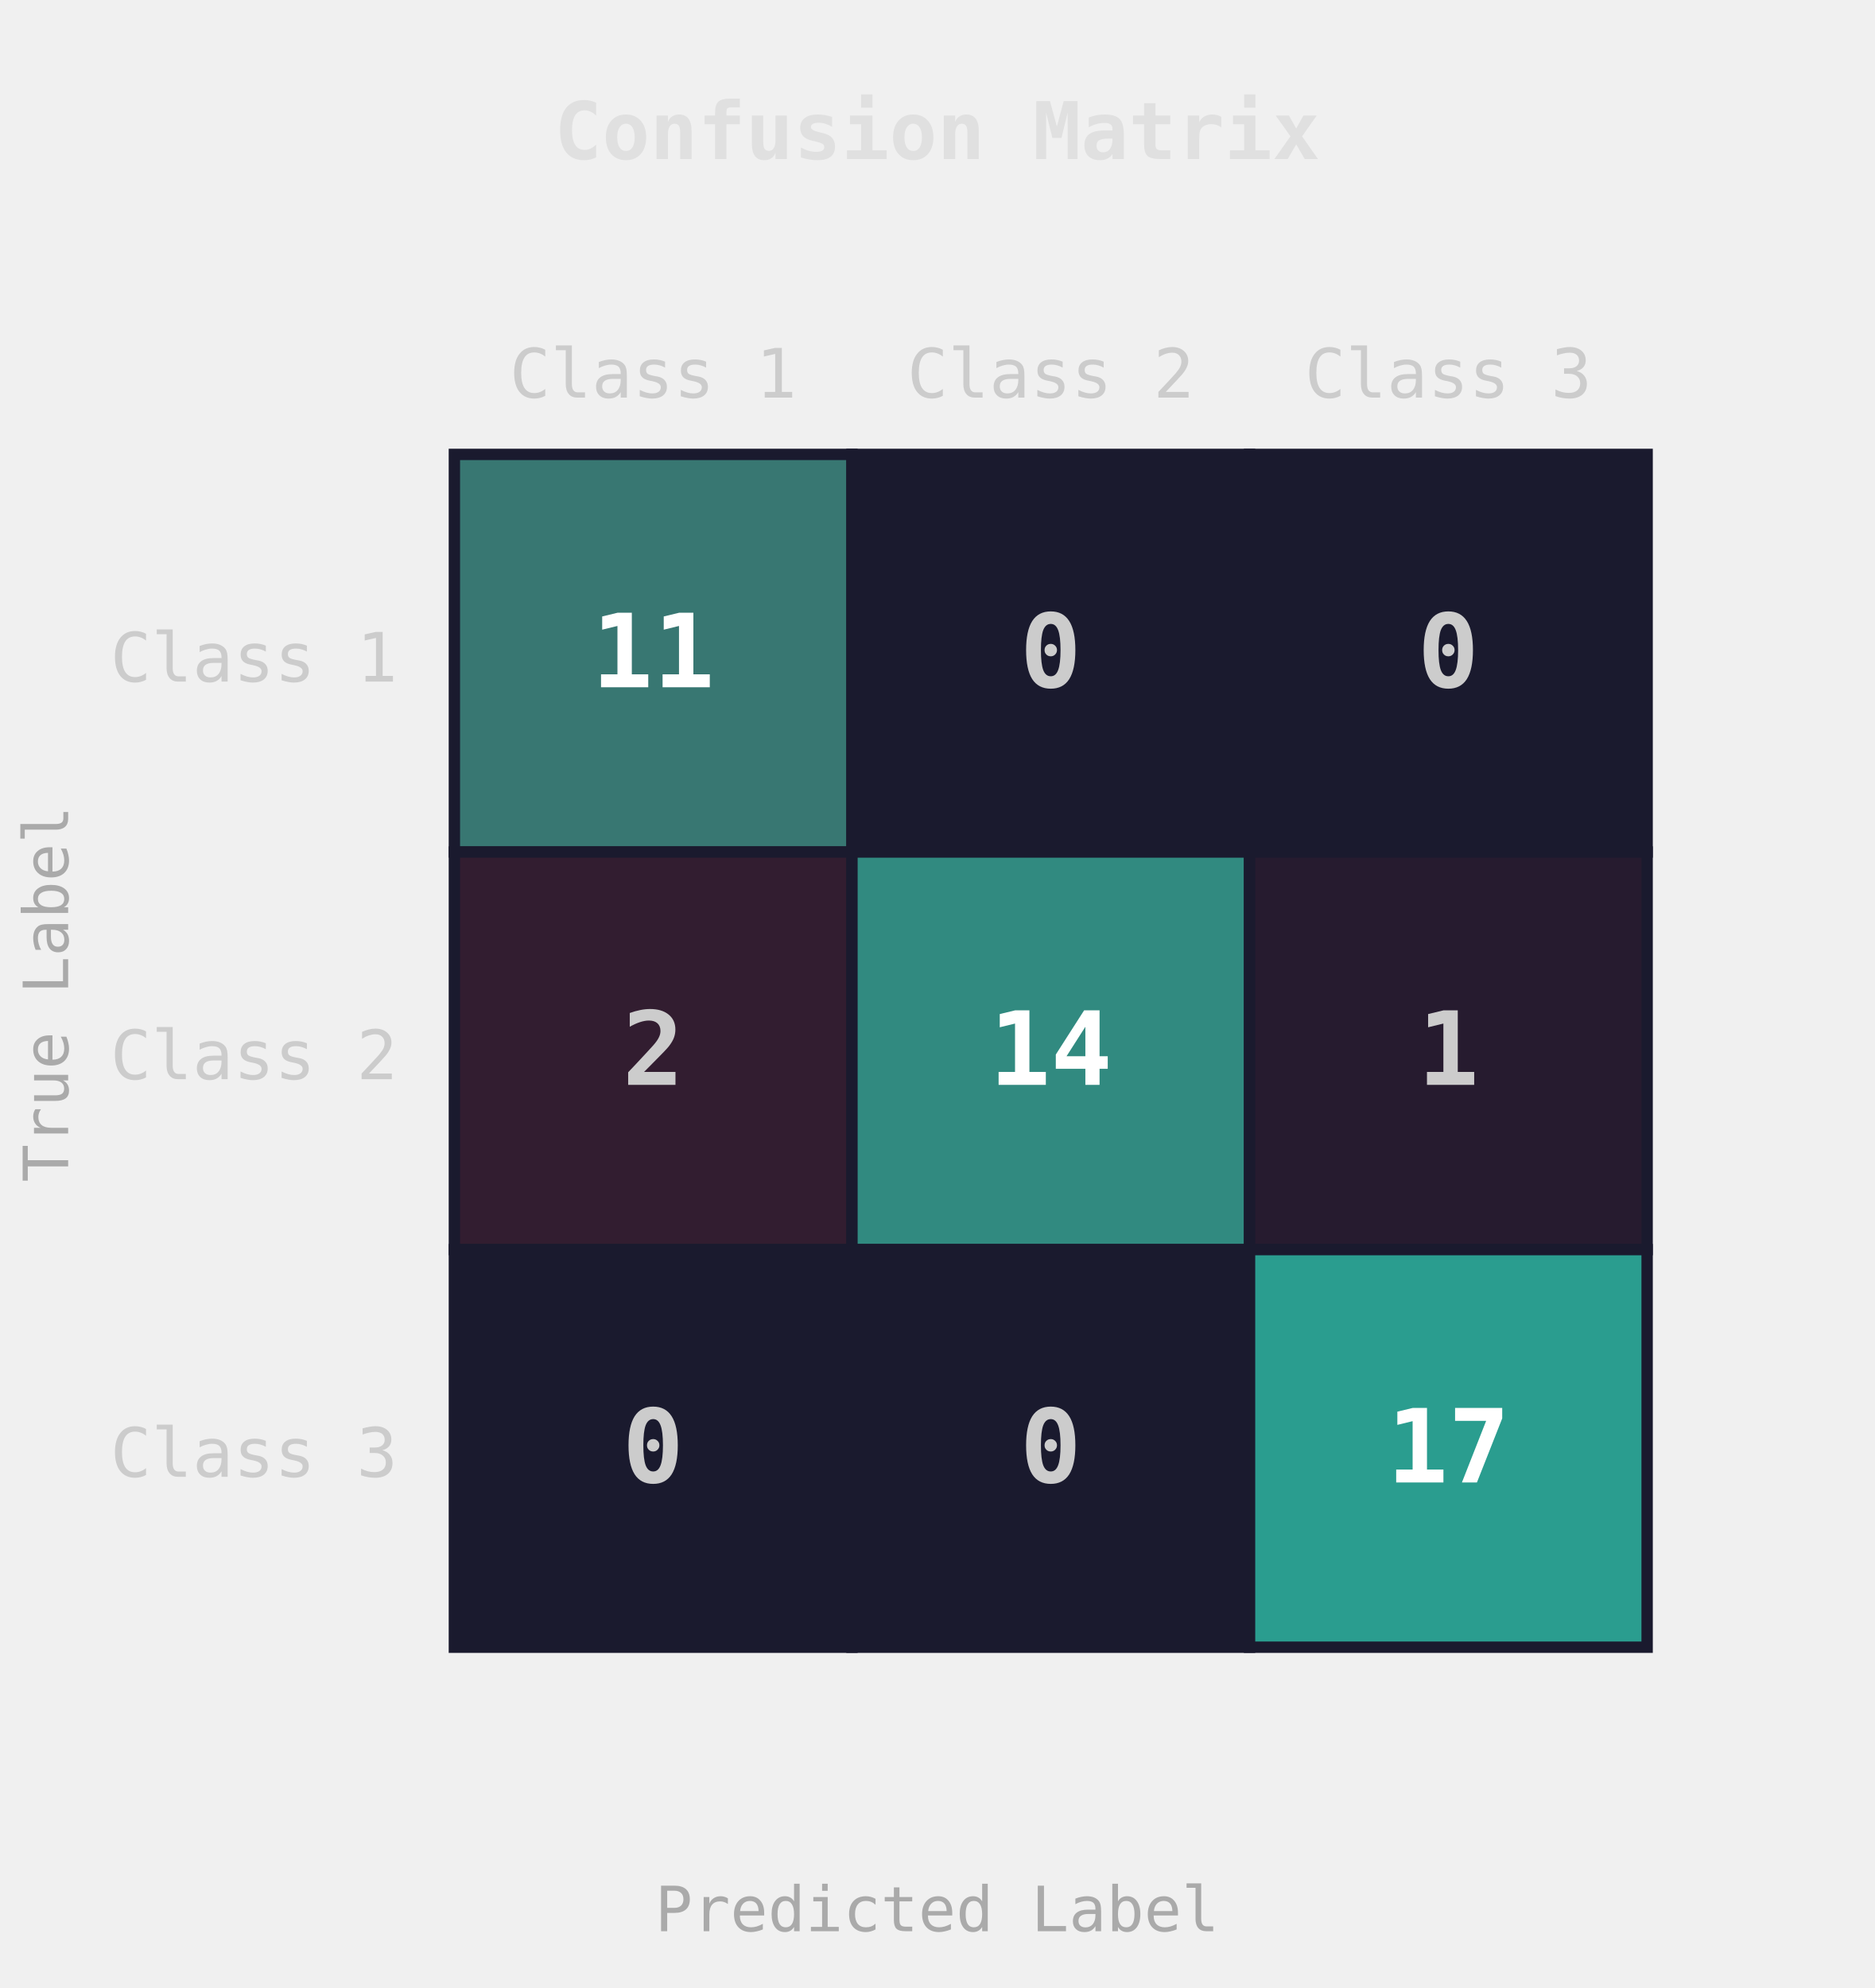
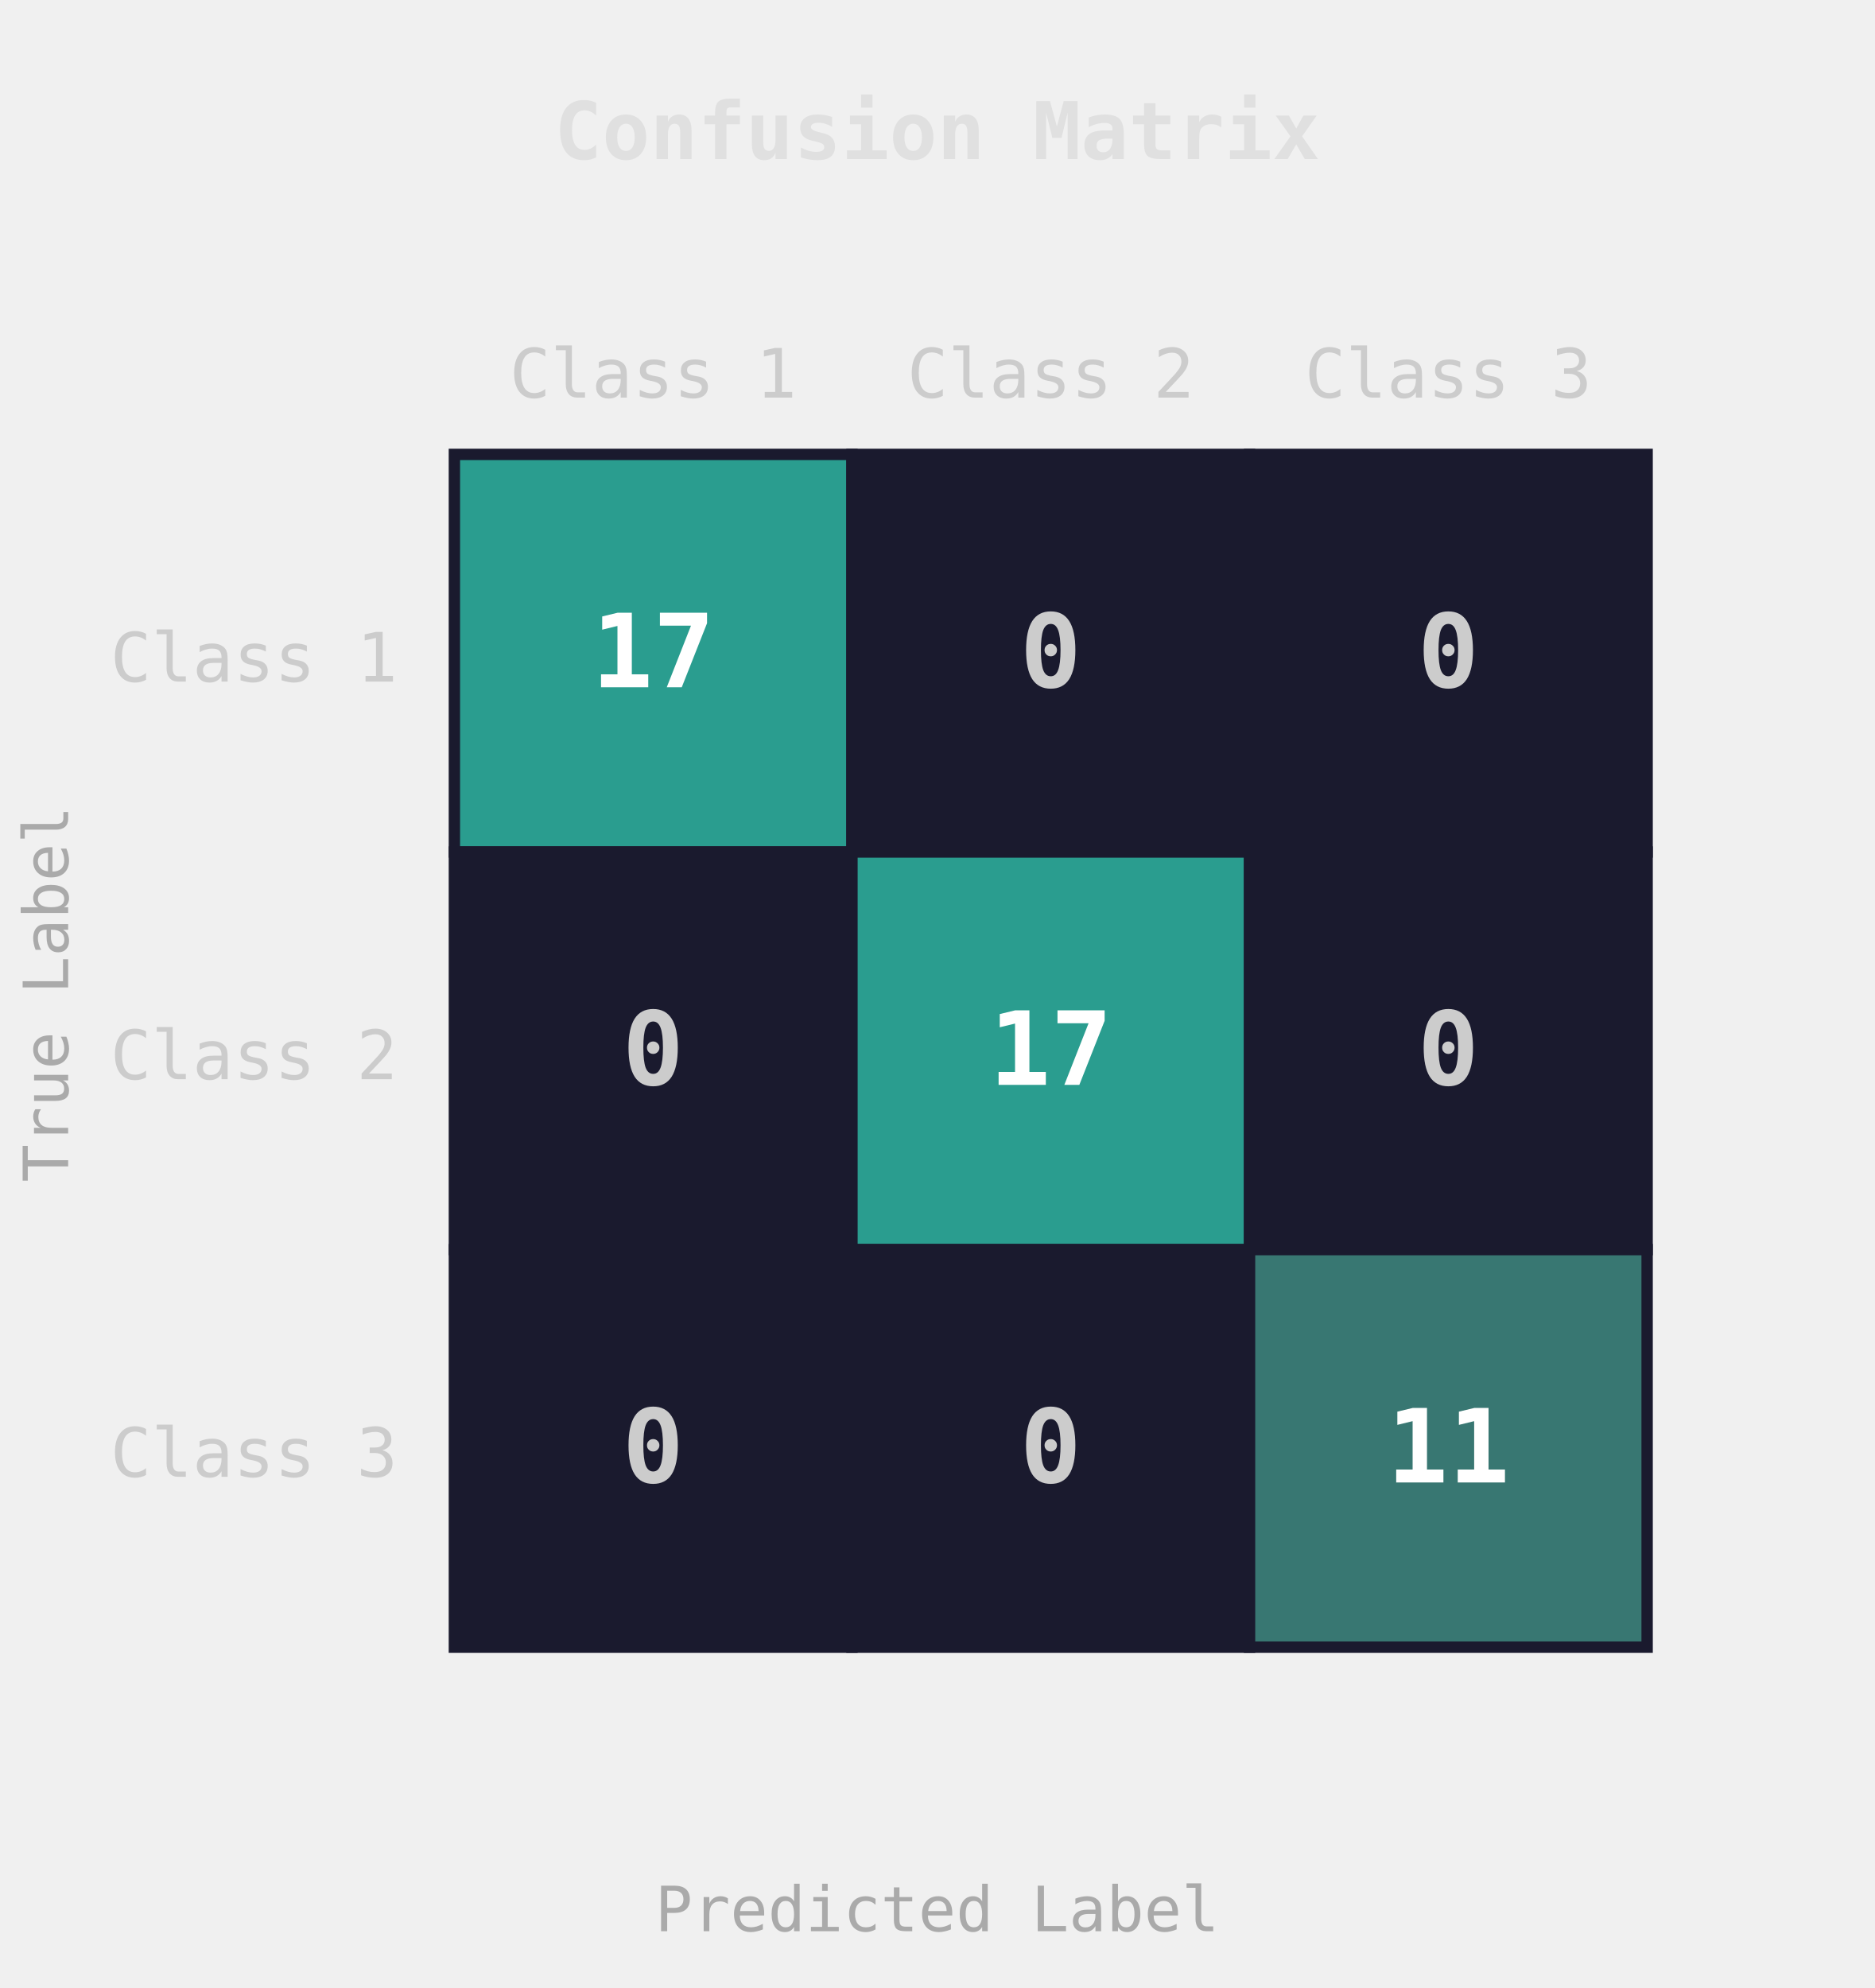
<svg xmlns="http://www.w3.org/2000/svg" width="330" height="350" style="background:#1a1a2e;font-family:monospace;">
  <text x="165" y="28" text-anchor="middle" fill="#e0e0e0" font-size="14" font-weight="bold">Confusion Matrix</text>
  <text x="165" y="340" text-anchor="middle" fill="#aaa" font-size="11">Predicted Label</text>
  <text x="12" y="175" text-anchor="middle" fill="#aaa" font-size="11" transform="rotate(-90,12,175)">True Label</text>
  <text x="115" y="70" text-anchor="middle" fill="#ccc" font-size="12">Class 1</text>
  <text x="185" y="70" text-anchor="middle" fill="#ccc" font-size="12">Class 2</text>
  <text x="255" y="70" text-anchor="middle" fill="#ccc" font-size="12">Class 3</text>
  <text x="70" y="120" text-anchor="end" fill="#ccc" font-size="12">Class 1</text>
  <text x="70" y="190" text-anchor="end" fill="#ccc" font-size="12">Class 2</text>
  <text x="70" y="260" text-anchor="end" fill="#ccc" font-size="12">Class 3</text>
-   <rect x="80" y="80" width="70" height="70" fill="rgb(56,119,114)" stroke="#1a1a2e" stroke-width="2" />
-   <text x="115" y="121" text-anchor="middle" fill="#fff" font-size="18" font-weight="bold">11</text>
+   <rect x="80" y="80" width="70" height="70" fill="rgb(42,157,143)" stroke="#1a1a2e" stroke-width="2" />
+   <text x="115" y="121" text-anchor="middle" fill="#fff" font-size="18" font-weight="bold">17</text>
  <rect x="150" y="80" width="70" height="70" fill="rgb(26,26,46)" stroke="#1a1a2e" stroke-width="2" />
  <text x="185" y="121" text-anchor="middle" fill="#ccc" font-size="18" font-weight="bold">0</text>
  <rect x="220" y="80" width="70" height="70" fill="rgb(26,26,46)" stroke="#1a1a2e" stroke-width="2" />
  <text x="255" y="121" text-anchor="middle" fill="#ccc" font-size="18" font-weight="bold">0</text>
-   <rect x="80" y="150" width="70" height="70" fill="rgb(50,29,48)" stroke="#1a1a2e" stroke-width="2" />
-   <text x="115" y="191" text-anchor="middle" fill="#ccc" font-size="18" font-weight="bold">2</text>
-   <rect x="150" y="150" width="70" height="70" fill="rgb(49,138,128)" stroke="#1a1a2e" stroke-width="2" />
-   <text x="185" y="191" text-anchor="middle" fill="#fff" font-size="18" font-weight="bold">14</text>
-   <rect x="220" y="150" width="70" height="70" fill="rgb(38,27,47)" stroke="#1a1a2e" stroke-width="2" />
-   <text x="255" y="191" text-anchor="middle" fill="#ccc" font-size="18" font-weight="bold">1</text>
+   <rect x="80" y="150" width="70" height="70" fill="rgb(26,26,46)" stroke="#1a1a2e" stroke-width="2" />
+   <text x="115" y="191" text-anchor="middle" fill="#ccc" font-size="18" font-weight="bold">0</text>
+   <rect x="150" y="150" width="70" height="70" fill="rgb(42,157,143)" stroke="#1a1a2e" stroke-width="2" />
+   <text x="185" y="191" text-anchor="middle" fill="#fff" font-size="18" font-weight="bold">17</text>
+   <rect x="220" y="150" width="70" height="70" fill="rgb(26,26,46)" stroke="#1a1a2e" stroke-width="2" />
+   <text x="255" y="191" text-anchor="middle" fill="#ccc" font-size="18" font-weight="bold">0</text>
  <rect x="80" y="220" width="70" height="70" fill="rgb(26,26,46)" stroke="#1a1a2e" stroke-width="2" />
  <text x="115" y="261" text-anchor="middle" fill="#ccc" font-size="18" font-weight="bold">0</text>
  <rect x="150" y="220" width="70" height="70" fill="rgb(26,26,46)" stroke="#1a1a2e" stroke-width="2" />
  <text x="185" y="261" text-anchor="middle" fill="#ccc" font-size="18" font-weight="bold">0</text>
-   <rect x="220" y="220" width="70" height="70" fill="rgb(42,157,143)" stroke="#1a1a2e" stroke-width="2" />
-   <text x="255" y="261" text-anchor="middle" fill="#fff" font-size="18" font-weight="bold">17</text>
+   <rect x="220" y="220" width="70" height="70" fill="rgb(56,119,114)" stroke="#1a1a2e" stroke-width="2" />
+   <text x="255" y="261" text-anchor="middle" fill="#fff" font-size="18" font-weight="bold">11</text>
</svg>
